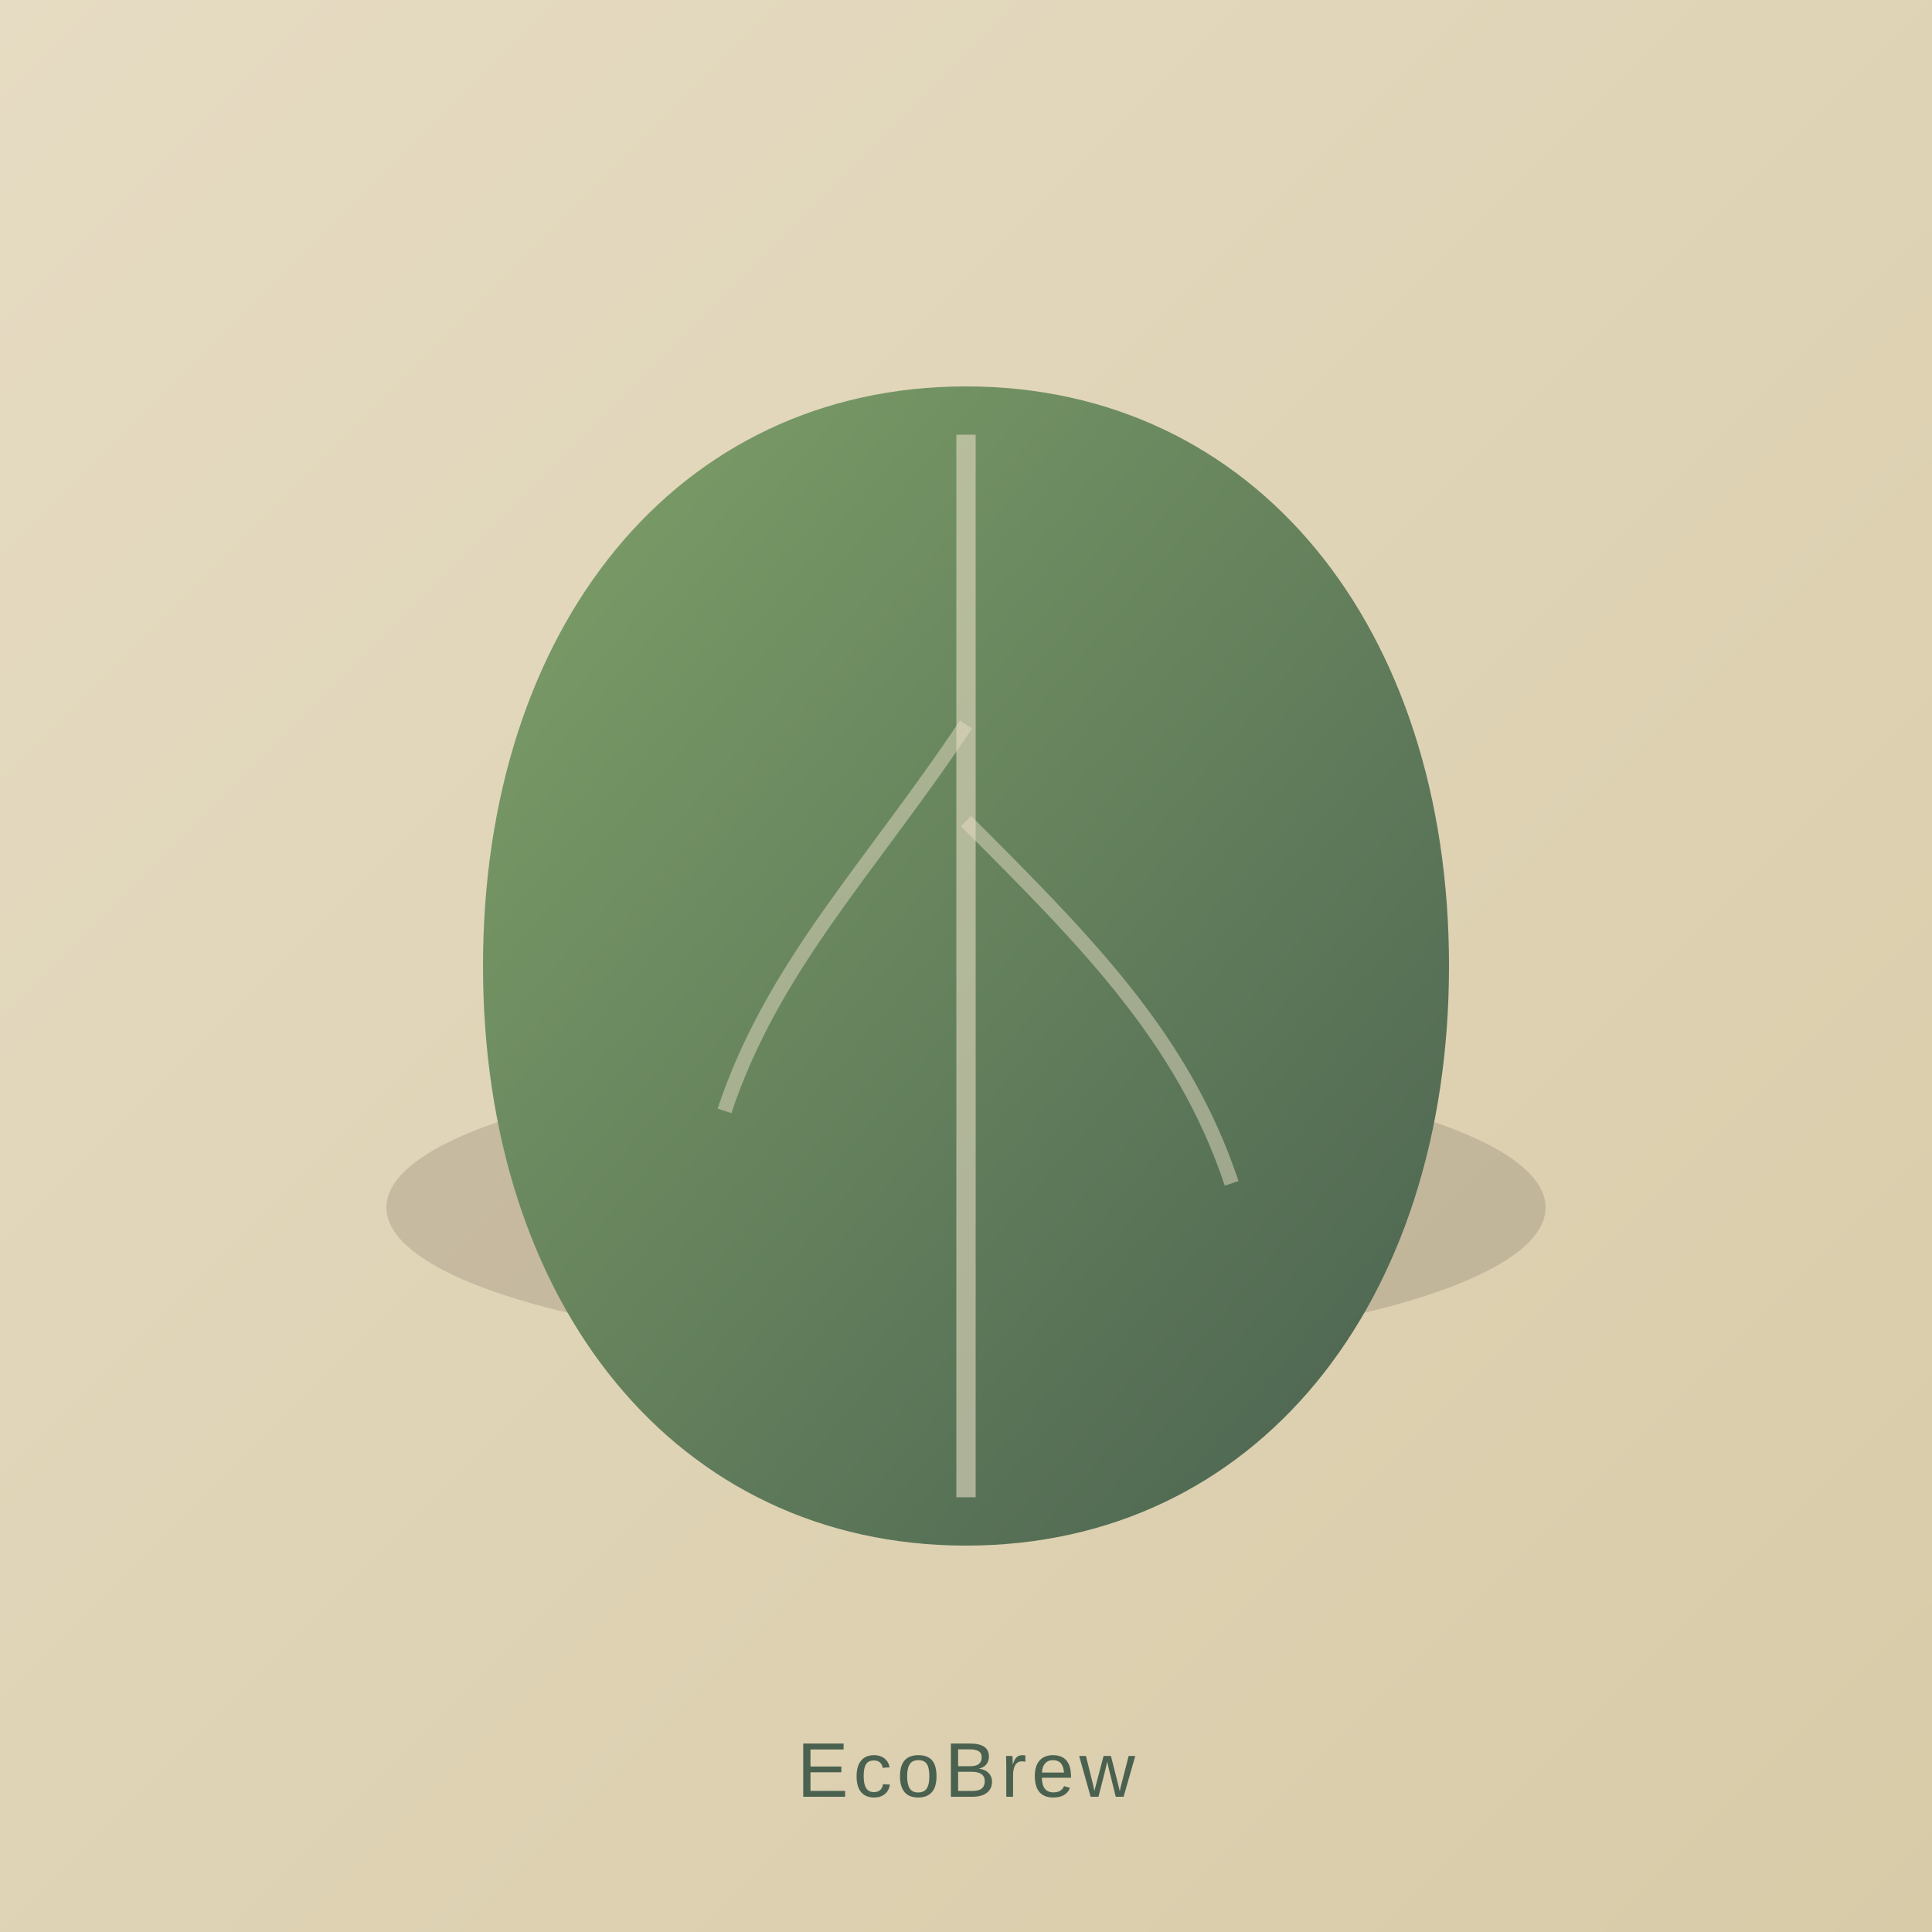
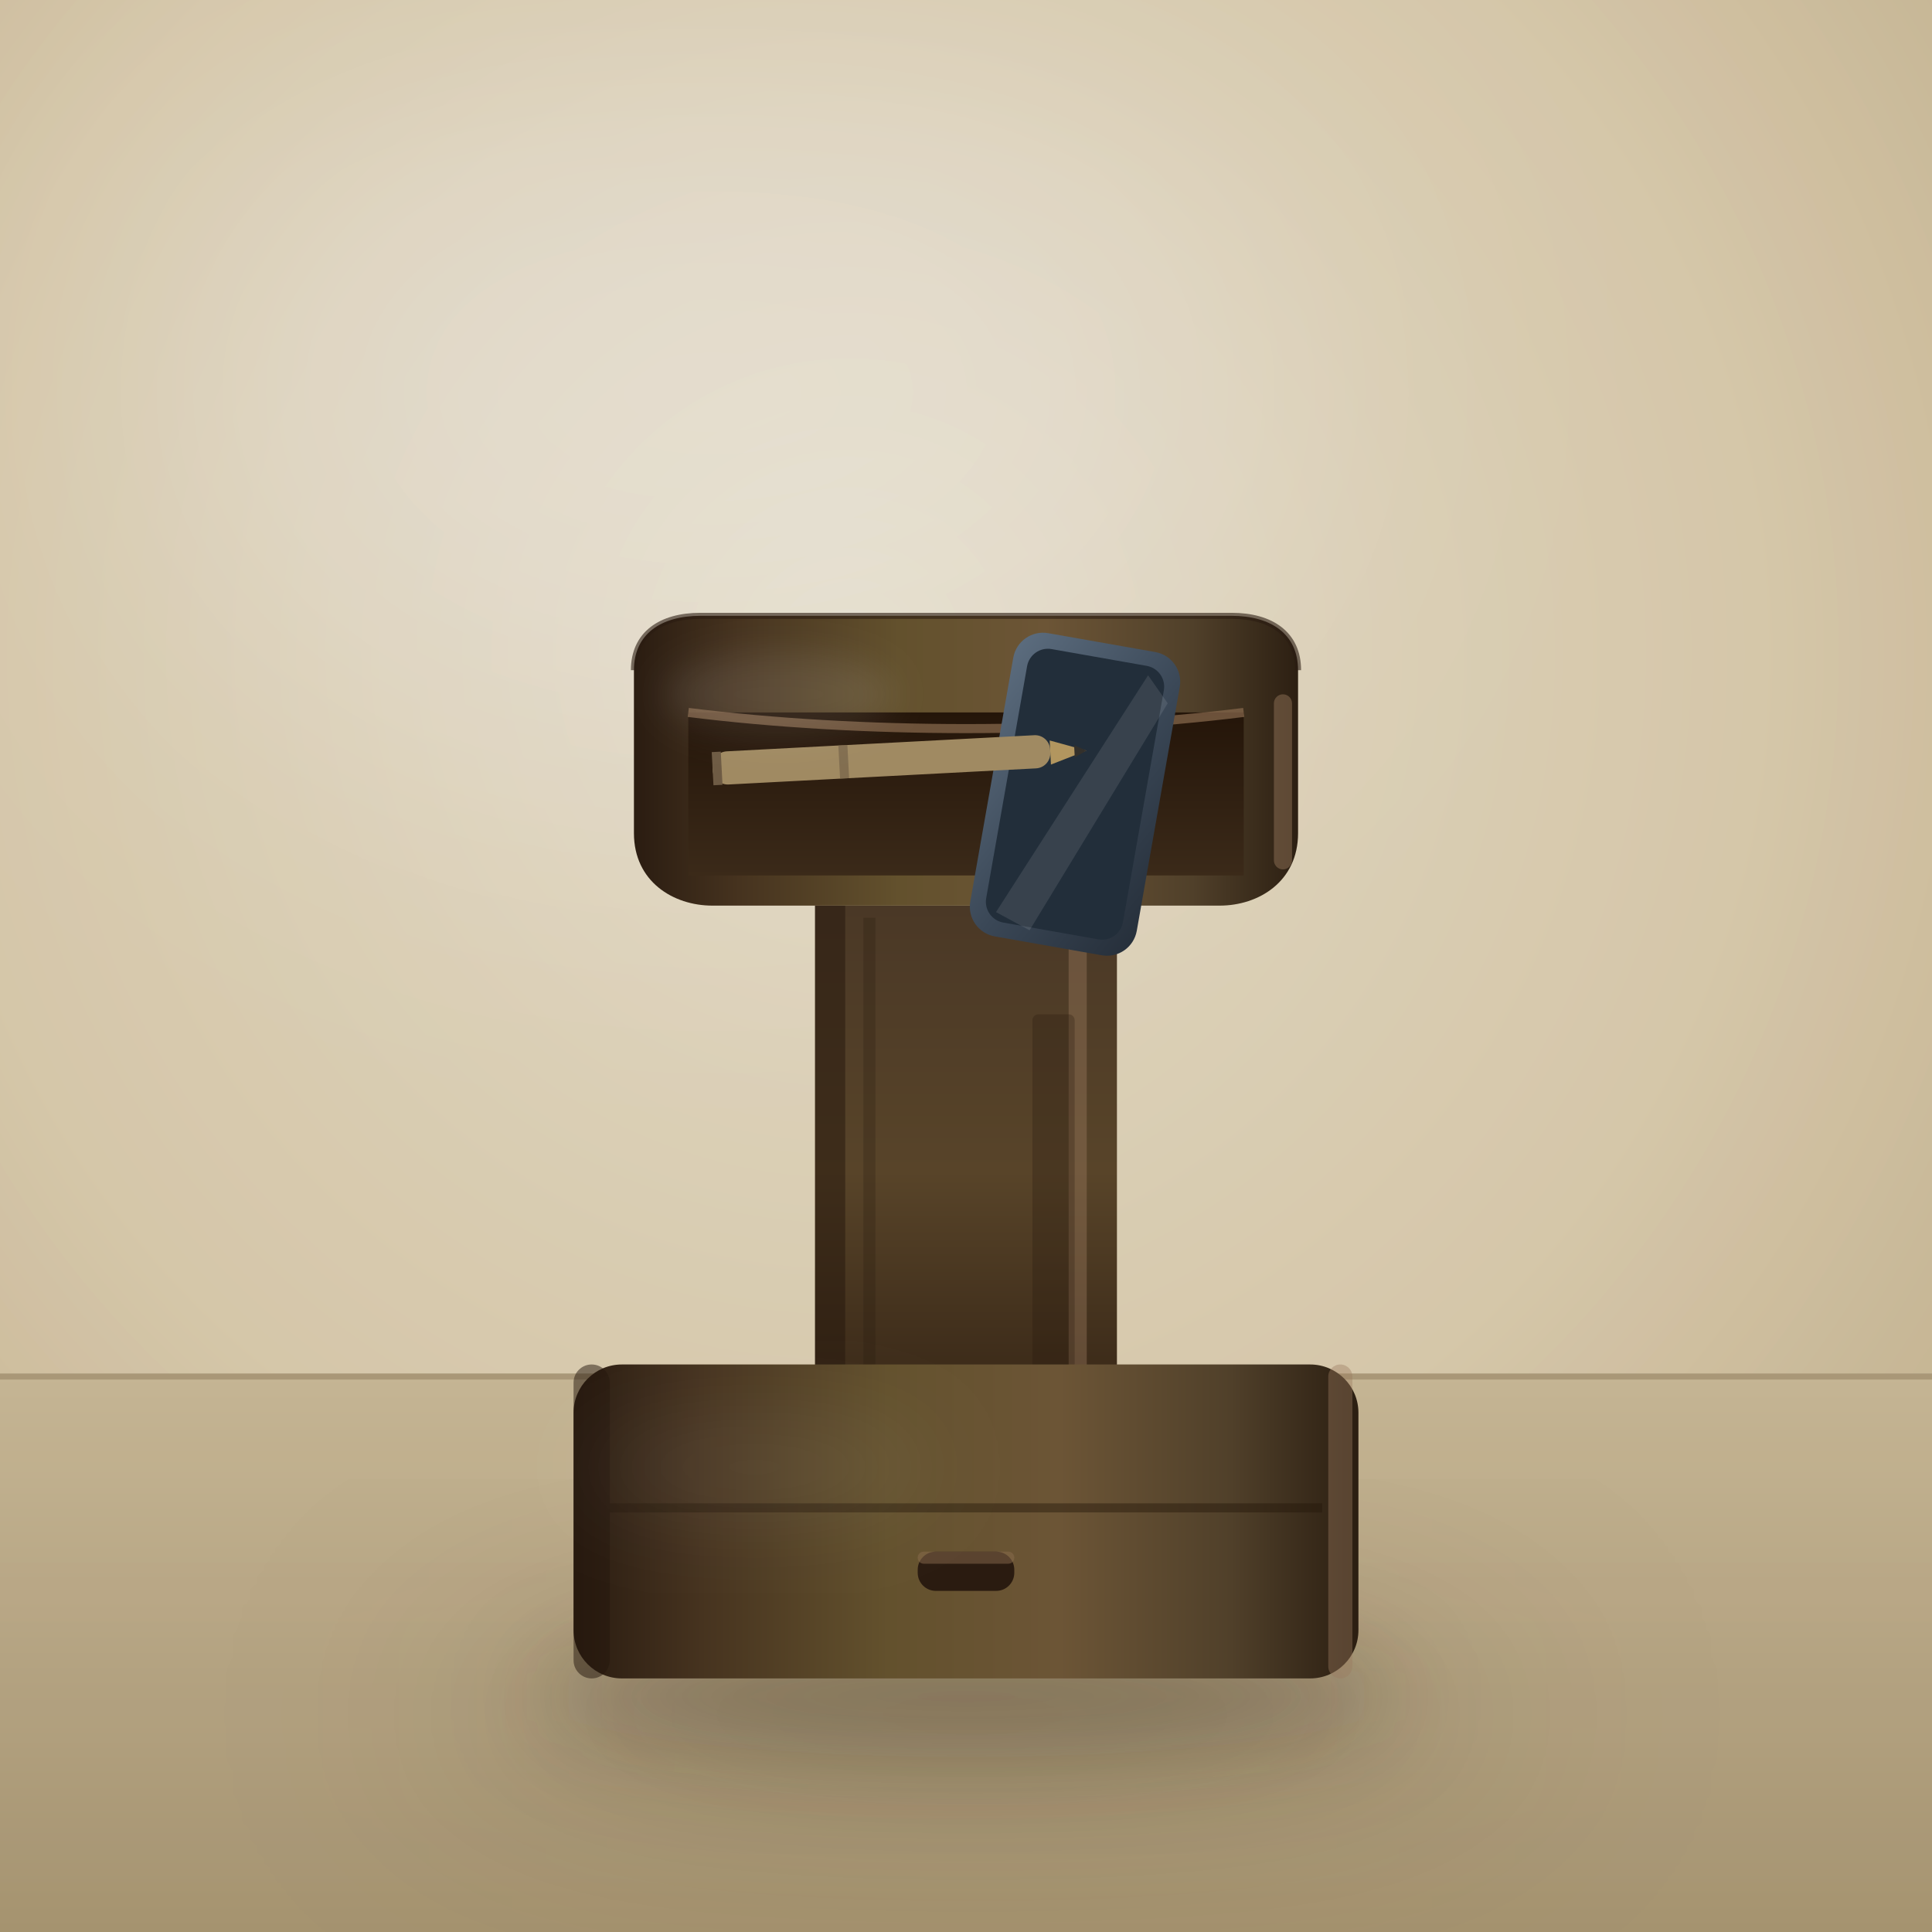
- <svg xmlns="http://www.w3.org/2000/svg" viewBox="0 0 400 400">
+ <svg xmlns="http://www.w3.org/2000/svg" viewBox="0 0 640 640">
  <defs>
-     <linearGradient id="bg" x1="0" y1="0" x2="1" y2="1">
-       <stop offset="0" stop-color="#E6DCC3" />
-       <stop offset="1" stop-color="#D8CBA8" />
+     <radialGradient id="bg" cx="44%" cy="34%" r="85%">
+       <stop offset="0%" stop-color="#F4ECD9" />
+       <stop offset="55%" stop-color="#E6D8BB" />
+       <stop offset="100%" stop-color="#C9B792" />
+     </radialGradient>
+     <linearGradient id="floor" x1="0" y1="0" x2="0" y2="1">
+       <stop offset="0%" stop-color="#D5C5A4" />
+       <stop offset="100%" stop-color="#B2A07C" />
    </linearGradient>
-     <linearGradient id="leaf" x1="0" y1="0" x2="1" y2="1">
-       <stop offset="0" stop-color="#7FA169" />
-       <stop offset="1" stop-color="#4A6150" />
+     <linearGradient id="matt" x1="0" y1="0" x2="1" y2="0">
+       <stop offset="0%" stop-color="#2A1C11" />
+       <stop offset="16%" stop-color="#46331F" />
+       <stop offset="40%" stop-color="#63512D" />
+       <stop offset="62%" stop-color="#6C5536" />
+       <stop offset="84%" stop-color="#50402A" />
+       <stop offset="100%" stop-color="#2C1F12" />
    </linearGradient>
+     <linearGradient id="mattV" x1="0" y1="0" x2="0" y2="1">
+       <stop offset="0%" stop-color="#4A3826" />
+       <stop offset="55%" stop-color="#584429" />
+       <stop offset="100%" stop-color="#3A2918" />
+     </linearGradient>
+     <linearGradient id="innerT" x1="0" y1="0" x2="0" y2="1">
+       <stop offset="0%" stop-color="#241509" />
+       <stop offset="100%" stop-color="#3B2A19" />
+     </linearGradient>
+     <linearGradient id="phone" x1="0" y1="0" x2="1" y2="1">
+       <stop offset="0%" stop-color="#5D6E80" />
+       <stop offset="55%" stop-color="#3A4756" />
+       <stop offset="100%" stop-color="#252E39" />
+     </linearGradient>
+     <filter id="b60" x="-80%" y="-80%" width="260%" height="260%">
+       <feGaussianBlur stdDeviation="60" />
+     </filter>
+     <filter id="b40" x="-80%" y="-80%" width="260%" height="260%">
+       <feGaussianBlur stdDeviation="40" />
+     </filter>
+     <filter id="b16" x="-80%" y="-80%" width="260%" height="260%">
+       <feGaussianBlur stdDeviation="16" />
+     </filter>
+     <filter id="b6" x="-80%" y="-80%" width="260%" height="260%">
+       <feGaussianBlur stdDeviation="6" />
+     </filter>
+     <filter id="b2" x="-60%" y="-60%" width="220%" height="220%">
+       <feGaussianBlur stdDeviation="2" />
+     </filter>
+     <filter id="grainF">
+       <feTurbulence type="fractalNoise" baseFrequency="0.9" numOctaves="2" seed="11" />
+       <feColorMatrix type="matrix" values="0 0 0 0 0.2  0 0 0 0 0.13  0 0 0 0 0.07  0 0 0 0.55 0" />
+     </filter>
+     <clipPath id="pcs">
+       <rect x="190" y="200" width="260" height="360" rx="20" />
+       <rect x="270" y="300" width="100" height="160" />
+       <rect x="266" y="204" width="164" height="92" rx="12" />
+       <rect x="342" y="336" width="14" height="150" rx="2" />
+     </clipPath>
  </defs>
-   <rect width="400" height="400" fill="url(#bg)" />
-   <ellipse cx="200" cy="250" rx="120" ry="30" fill="#2E2419" opacity="0.15" />
-   <path d="M200 80 C 260 80, 300 130, 300 200 C 300 270, 260 320, 200 320 C 140 320, 100 270, 100 200 C 100 130, 140 80, 200 80 Z" fill="url(#leaf)" />
-   <path d="M200 90 L200 310" stroke="#E6DCC3" stroke-width="4" opacity="0.6" />
-   <path d="M200 150 C 180 180, 160 200, 150 230" stroke="#E6DCC3" stroke-width="3" fill="none" opacity="0.5" />
-   <path d="M200 170 C 225 195, 245 215, 255 245" stroke="#E6DCC3" stroke-width="3" fill="none" opacity="0.5" />
-   <text x="200" y="372" text-anchor="middle" font-family="Arial, sans-serif" font-size="16" fill="#4A6150" letter-spacing="1">EcoBrew</text>
+   <rect width="640" height="640" fill="url(#bg)" />
+   <rect y="455" width="640" height="185" fill="url(#floor)" />
+   <rect y="455" width="640" height="2" fill="#867452" opacity="0.4" />
+   <ellipse cx="236" cy="130" rx="190" ry="130" fill="#FFFFFF" opacity="0.45" filter="url(#b60)" />
+   <rect width="640" height="640" fill="#5C4A2E" opacity="0.12" style="mix-blend-mode:multiply" transform="translate(640,0) scale(-1,1)" />
+   <ellipse cx="322" cy="568" rx="190" ry="30" fill="#2A1C10" opacity="0.16" filter="url(#b40)" />
+   <ellipse cx="320" cy="562" rx="142" ry="20" fill="#2A1C10" opacity="0.30" filter="url(#b16)" />
+   <g>
+     <rect x="270" y="300" width="100" height="160" fill="url(#mattV)" />
+     <rect x="270" y="300" width="10" height="160" fill="#24160C" opacity="0.5" />
+     <rect x="354" y="300" width="6" height="160" fill="#9A7B5E" opacity="0.4" />
+     <rect x="286" y="304" width="4" height="152" fill="#24160C" opacity="0.25" />
+     <rect x="342" y="336" width="14" height="150" rx="2" fill="#241609" opacity="0.28" />
+   </g>
+   <g>
+     <path d="M210 222 C210 210 219 204 232 204 L408 204 C421 204 430 210 430 222 L430 276 C430 292 417 300 404 300 L236 300 C223 300 210 292 210 276 Z" fill="url(#matt)" />
+     <path d="M228 236 L412 236 L412 290 L228 290 Z" fill="url(#innerT)" />
+     <path d="M228 236 A184 40 0 0 0 412 236" stroke="#8A6B4E" stroke-width="3" fill="none" opacity="0.7" />
+     <g transform="rotate(10 356 258)">
+       <rect x="329" y="212" width="56" height="102" rx="10" fill="url(#phone)" />
+       <rect x="334" y="217" width="46" height="92" rx="7" fill="#222E3A" />
+       <path d="M338 306 L374 220 L382 228 L350 310 Z" fill="#FFFFFF" opacity="0.10" />
+     </g>
+     <g transform="rotate(-3 296 252)">
+       <rect x="236" y="246" width="112" height="11" rx="5" fill="#A08A62" />
+       <rect x="236" y="246" width="3" height="11" fill="#6E5B44" />
+       <polygon points="348,248 348,256 360,252" fill="#B2965F" />
+       <polygon points="356,250 356,254 360,252" fill="#33302B" />
+       <rect x="278" y="246" width="3" height="11" fill="#6E5B44" opacity="0.6" />
+     </g>
+     <path d="M210 222 C210 210 219 204 232 204 L408 204 C421 204 430 210 430 222" stroke="#2A1B10" stroke-width="2" fill="none" opacity="0.6" />
+     <ellipse cx="258" cy="230" rx="38" ry="14" fill="#FFFFFF" opacity="0.10" filter="url(#b6)" />
+     <rect x="422" y="230" width="6" height="58" rx="3" fill="#9A7B5E" opacity="0.45" />
+   </g>
+   <g>
+     <rect x="190" y="452" width="260" height="104" rx="16" fill="url(#matt)" />
+     <rect x="190" y="452" width="12" height="104" rx="6" fill="#24160C" opacity="0.5" />
+     <rect x="440" y="452" width="8" height="104" rx="4" fill="#9A7B5E" opacity="0.4" />
+     <rect x="202" y="498" width="236" height="3" fill="#241609" opacity="0.45" />
+     <rect x="304" y="514" width="32" height="13" rx="6" fill="#2A1B10" />
+     <rect x="304" y="514" width="32" height="4" rx="2" fill="#8A6B4E" opacity="0.5" />
+     <ellipse cx="250" cy="486" rx="60" ry="16" fill="#FFFFFF" opacity="0.08" filter="url(#b16)" />
+   </g>
+   <rect width="640" height="640" fill="url(#grainF)" opacity="0.09" clip-path="url(#pcs)" />
</svg>
